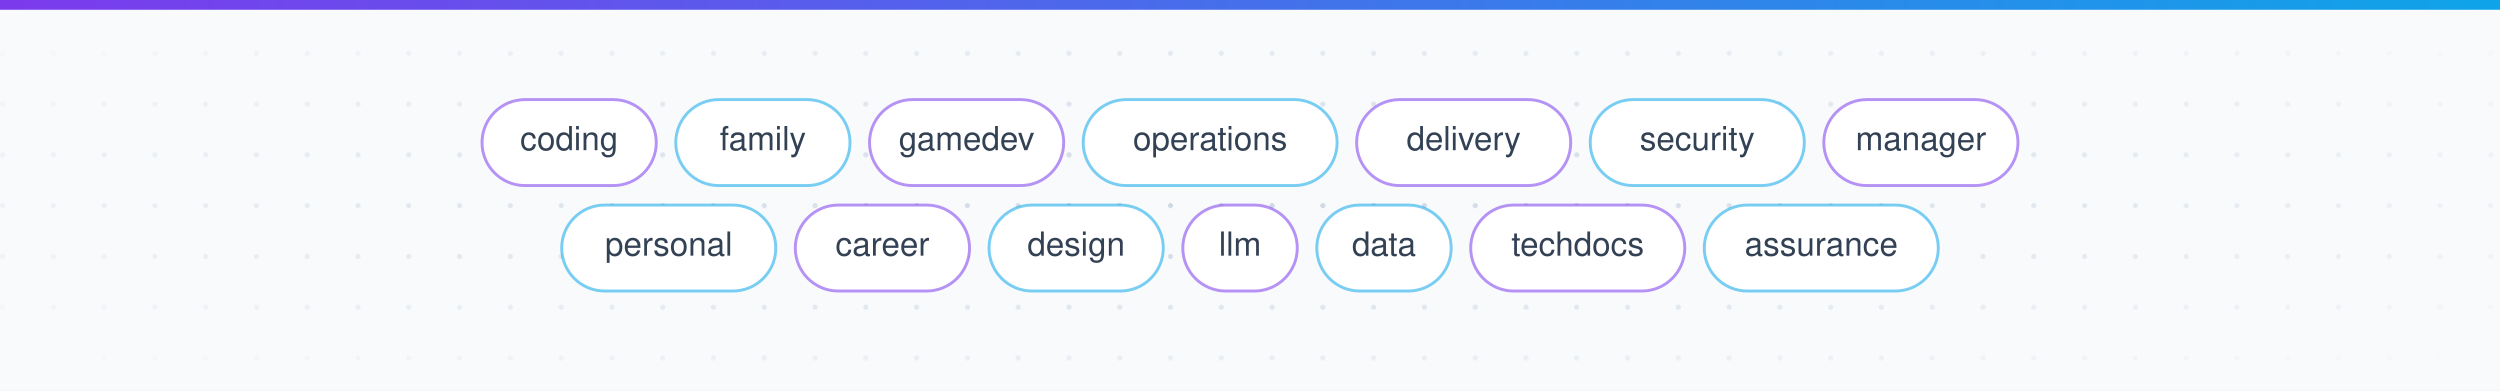
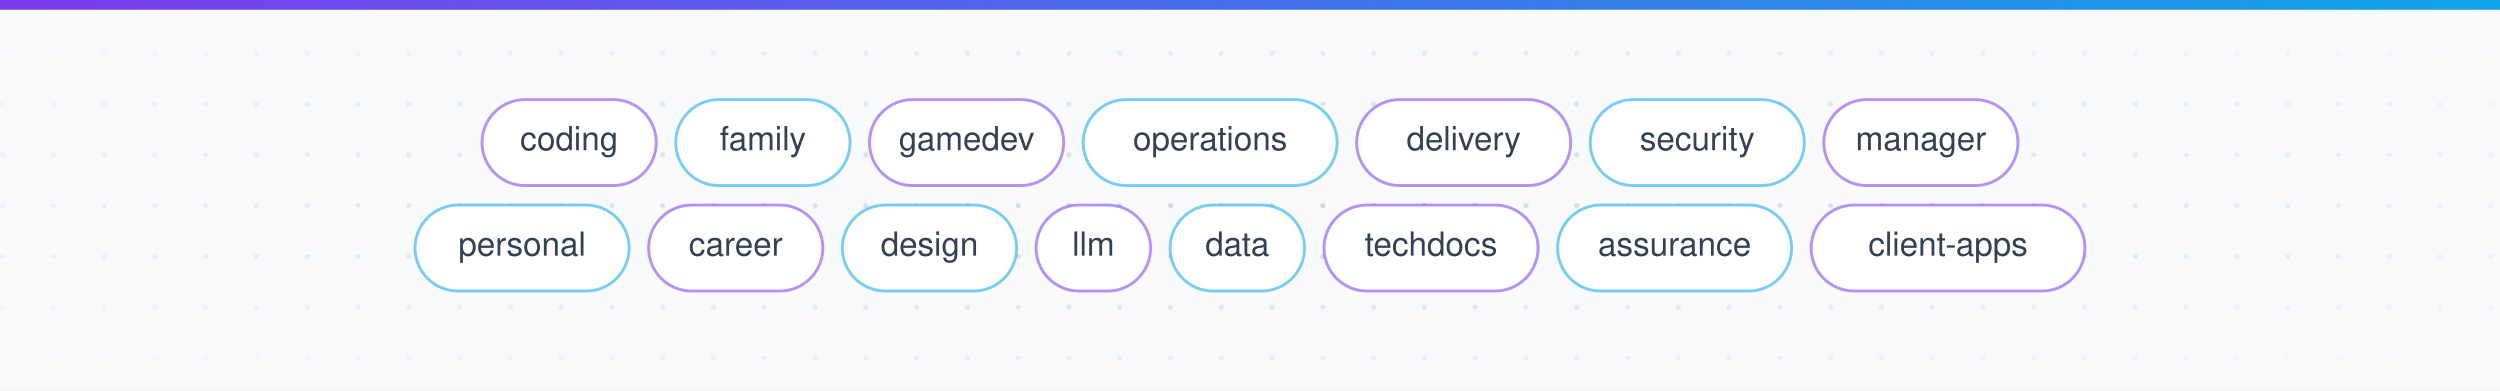
- <svg xmlns="http://www.w3.org/2000/svg" width="1280" height="200" viewBox="0 0 1280 200" role="img" aria-label="The fourteen plugins: coding, family, gamedev, operations, delivery, security, manager, personal, career, design, llm, data, techdocs and assurance">
+ <svg xmlns="http://www.w3.org/2000/svg" width="1280" height="200" viewBox="0 0 1280 200" role="img" aria-label="The fifteen plugins: coding, family, gamedev, operations, delivery, security, manager, personal, career, design, llm, data, techdocs, assurance and client-apps">
  <defs>
    <pattern id="grid" width="26" height="26" patternUnits="userSpaceOnUse">
      <circle cx="1.3" cy="1.3" r="1.3" fill="#cbd5e1" />
    </pattern>
    <radialGradient id="fade" cx="50%" cy="50%" r="65%">
      <stop offset="0%" stop-color="#ffffff" stop-opacity="1" />
      <stop offset="100%" stop-color="#ffffff" stop-opacity="0" />
    </radialGradient>
    <mask id="fadeMask">
      <rect width="1280" height="200" fill="url(#fade)" />
    </mask>
    <linearGradient id="accent" x1="0" y1="0" x2="1" y2="0">
      <stop offset="0" stop-color="#7c3aed" />
      <stop offset="1" stop-color="#0ea5e9" />
    </linearGradient>
  </defs>
  <rect width="1280" height="200" fill="#f8fafc" />
  <g mask="url(#fadeMask)">
    <rect width="1280" height="200" fill="url(#grid)" />
  </g>
  <rect x="0" y="0" width="1280" height="5" fill="url(#accent)" />
  <rect x="246.8" y="51.0" width="89.2" height="44" rx="22" fill="#ffffff" stroke="#7c3aed" stroke-opacity="0.55" stroke-width="1.5" />
  <text x="291.4" y="73.0" text-anchor="middle" dominant-baseline="central" font-family="-apple-system, BlinkMacSystemFont, 'Segoe UI', Helvetica, Arial, sans-serif" font-size="17" font-weight="500" fill="#334155">coding</text>
  <rect x="346.0" y="51.0" width="89.2" height="44" rx="22" fill="#ffffff" stroke="#0ea5e9" stroke-opacity="0.55" stroke-width="1.5" />
  <text x="390.6" y="73.0" text-anchor="middle" dominant-baseline="central" font-family="-apple-system, BlinkMacSystemFont, 'Segoe UI', Helvetica, Arial, sans-serif" font-size="17" font-weight="500" fill="#334155">family</text>
  <rect x="445.2" y="51.0" width="99.4" height="44" rx="22" fill="#ffffff" stroke="#7c3aed" stroke-opacity="0.55" stroke-width="1.5" />
  <text x="494.9" y="73.0" text-anchor="middle" dominant-baseline="central" font-family="-apple-system, BlinkMacSystemFont, 'Segoe UI', Helvetica, Arial, sans-serif" font-size="17" font-weight="500" fill="#334155">gamedev</text>
  <rect x="554.6" y="51.0" width="130.0" height="44" rx="22" fill="#ffffff" stroke="#0ea5e9" stroke-opacity="0.55" stroke-width="1.5" />
  <text x="619.6" y="73.0" text-anchor="middle" dominant-baseline="central" font-family="-apple-system, BlinkMacSystemFont, 'Segoe UI', Helvetica, Arial, sans-serif" font-size="17" font-weight="500" fill="#334155">operations</text>
  <rect x="694.6" y="51.0" width="109.6" height="44" rx="22" fill="#ffffff" stroke="#7c3aed" stroke-opacity="0.55" stroke-width="1.5" />
  <text x="749.4" y="73.0" text-anchor="middle" dominant-baseline="central" font-family="-apple-system, BlinkMacSystemFont, 'Segoe UI', Helvetica, Arial, sans-serif" font-size="17" font-weight="500" fill="#334155">delivery</text>
  <rect x="814.2" y="51.0" width="109.6" height="44" rx="22" fill="#ffffff" stroke="#0ea5e9" stroke-opacity="0.55" stroke-width="1.5" />
  <text x="869.0" y="73.0" text-anchor="middle" dominant-baseline="central" font-family="-apple-system, BlinkMacSystemFont, 'Segoe UI', Helvetica, Arial, sans-serif" font-size="17" font-weight="500" fill="#334155">security</text>
  <rect x="933.8" y="51.0" width="99.4" height="44" rx="22" fill="#ffffff" stroke="#7c3aed" stroke-opacity="0.55" stroke-width="1.5" />
  <text x="983.5" y="73.0" text-anchor="middle" dominant-baseline="central" font-family="-apple-system, BlinkMacSystemFont, 'Segoe UI', Helvetica, Arial, sans-serif" font-size="17" font-weight="500" fill="#334155">manager</text>
-   <rect x="287.6" y="105.0" width="109.6" height="44" rx="22" fill="#ffffff" stroke="#0ea5e9" stroke-opacity="0.55" stroke-width="1.5" />
-   <text x="342.4" y="127.0" text-anchor="middle" dominant-baseline="central" font-family="-apple-system, BlinkMacSystemFont, 'Segoe UI', Helvetica, Arial, sans-serif" font-size="17" font-weight="500" fill="#334155">personal</text>
-   <rect x="407.2" y="105.0" width="89.2" height="44" rx="22" fill="#ffffff" stroke="#7c3aed" stroke-opacity="0.55" stroke-width="1.5" />
-   <text x="451.8" y="127.0" text-anchor="middle" dominant-baseline="central" font-family="-apple-system, BlinkMacSystemFont, 'Segoe UI', Helvetica, Arial, sans-serif" font-size="17" font-weight="500" fill="#334155">career</text>
-   <rect x="506.4" y="105.0" width="89.2" height="44" rx="22" fill="#ffffff" stroke="#0ea5e9" stroke-opacity="0.55" stroke-width="1.5" />
-   <text x="551.0" y="127.0" text-anchor="middle" dominant-baseline="central" font-family="-apple-system, BlinkMacSystemFont, 'Segoe UI', Helvetica, Arial, sans-serif" font-size="17" font-weight="500" fill="#334155">design</text>
-   <rect x="605.6" y="105.0" width="58.6" height="44" rx="22" fill="#ffffff" stroke="#7c3aed" stroke-opacity="0.55" stroke-width="1.5" />
-   <text x="634.9" y="127.0" text-anchor="middle" dominant-baseline="central" font-family="-apple-system, BlinkMacSystemFont, 'Segoe UI', Helvetica, Arial, sans-serif" font-size="17" font-weight="500" fill="#334155">llm</text>
-   <rect x="674.2" y="105.0" width="68.8" height="44" rx="22" fill="#ffffff" stroke="#0ea5e9" stroke-opacity="0.55" stroke-width="1.5" />
-   <text x="708.6" y="127.0" text-anchor="middle" dominant-baseline="central" font-family="-apple-system, BlinkMacSystemFont, 'Segoe UI', Helvetica, Arial, sans-serif" font-size="17" font-weight="500" fill="#334155">data</text>
-   <rect x="753.0" y="105.0" width="109.6" height="44" rx="22" fill="#ffffff" stroke="#7c3aed" stroke-opacity="0.55" stroke-width="1.5" />
-   <text x="807.8" y="127.0" text-anchor="middle" dominant-baseline="central" font-family="-apple-system, BlinkMacSystemFont, 'Segoe UI', Helvetica, Arial, sans-serif" font-size="17" font-weight="500" fill="#334155">techdocs</text>
-   <rect x="872.6" y="105.0" width="119.8" height="44" rx="22" fill="#ffffff" stroke="#0ea5e9" stroke-opacity="0.55" stroke-width="1.5" />
-   <text x="932.5" y="127.0" text-anchor="middle" dominant-baseline="central" font-family="-apple-system, BlinkMacSystemFont, 'Segoe UI', Helvetica, Arial, sans-serif" font-size="17" font-weight="500" fill="#334155">assurance</text>
+   <rect x="212.5" y="105.0" width="109.6" height="44" rx="22" fill="#ffffff" stroke="#0ea5e9" stroke-opacity="0.55" stroke-width="1.5" />
+   <text x="267.3" y="127.0" text-anchor="middle" dominant-baseline="central" font-family="-apple-system, BlinkMacSystemFont, 'Segoe UI', Helvetica, Arial, sans-serif" font-size="17" font-weight="500" fill="#334155">personal</text>
+   <rect x="332.1" y="105.0" width="89.2" height="44" rx="22" fill="#ffffff" stroke="#7c3aed" stroke-opacity="0.55" stroke-width="1.5" />
+   <text x="376.7" y="127.0" text-anchor="middle" dominant-baseline="central" font-family="-apple-system, BlinkMacSystemFont, 'Segoe UI', Helvetica, Arial, sans-serif" font-size="17" font-weight="500" fill="#334155">career</text>
+   <rect x="431.3" y="105.0" width="89.2" height="44" rx="22" fill="#ffffff" stroke="#0ea5e9" stroke-opacity="0.55" stroke-width="1.5" />
+   <text x="475.9" y="127.0" text-anchor="middle" dominant-baseline="central" font-family="-apple-system, BlinkMacSystemFont, 'Segoe UI', Helvetica, Arial, sans-serif" font-size="17" font-weight="500" fill="#334155">design</text>
+   <rect x="530.5" y="105.0" width="58.6" height="44" rx="22" fill="#ffffff" stroke="#7c3aed" stroke-opacity="0.55" stroke-width="1.5" />
+   <text x="559.8" y="127.0" text-anchor="middle" dominant-baseline="central" font-family="-apple-system, BlinkMacSystemFont, 'Segoe UI', Helvetica, Arial, sans-serif" font-size="17" font-weight="500" fill="#334155">llm</text>
+   <rect x="599.1" y="105.0" width="68.8" height="44" rx="22" fill="#ffffff" stroke="#0ea5e9" stroke-opacity="0.55" stroke-width="1.5" />
+   <text x="633.5" y="127.0" text-anchor="middle" dominant-baseline="central" font-family="-apple-system, BlinkMacSystemFont, 'Segoe UI', Helvetica, Arial, sans-serif" font-size="17" font-weight="500" fill="#334155">data</text>
+   <rect x="677.9" y="105.0" width="109.6" height="44" rx="22" fill="#ffffff" stroke="#7c3aed" stroke-opacity="0.55" stroke-width="1.5" />
+   <text x="732.7" y="127.0" text-anchor="middle" dominant-baseline="central" font-family="-apple-system, BlinkMacSystemFont, 'Segoe UI', Helvetica, Arial, sans-serif" font-size="17" font-weight="500" fill="#334155">techdocs</text>
+   <rect x="797.5" y="105.0" width="119.8" height="44" rx="22" fill="#ffffff" stroke="#0ea5e9" stroke-opacity="0.55" stroke-width="1.5" />
+   <text x="857.4" y="127.0" text-anchor="middle" dominant-baseline="central" font-family="-apple-system, BlinkMacSystemFont, 'Segoe UI', Helvetica, Arial, sans-serif" font-size="17" font-weight="500" fill="#334155">assurance</text>
+   <rect x="927.3" y="105.0" width="140.2" height="44" rx="22" fill="#ffffff" stroke="#7c3aed" stroke-opacity="0.55" stroke-width="1.5" />
+   <text x="997.4" y="127.0" text-anchor="middle" dominant-baseline="central" font-family="-apple-system, BlinkMacSystemFont, 'Segoe UI', Helvetica, Arial, sans-serif" font-size="17" font-weight="500" fill="#334155">client-apps</text>
</svg>
